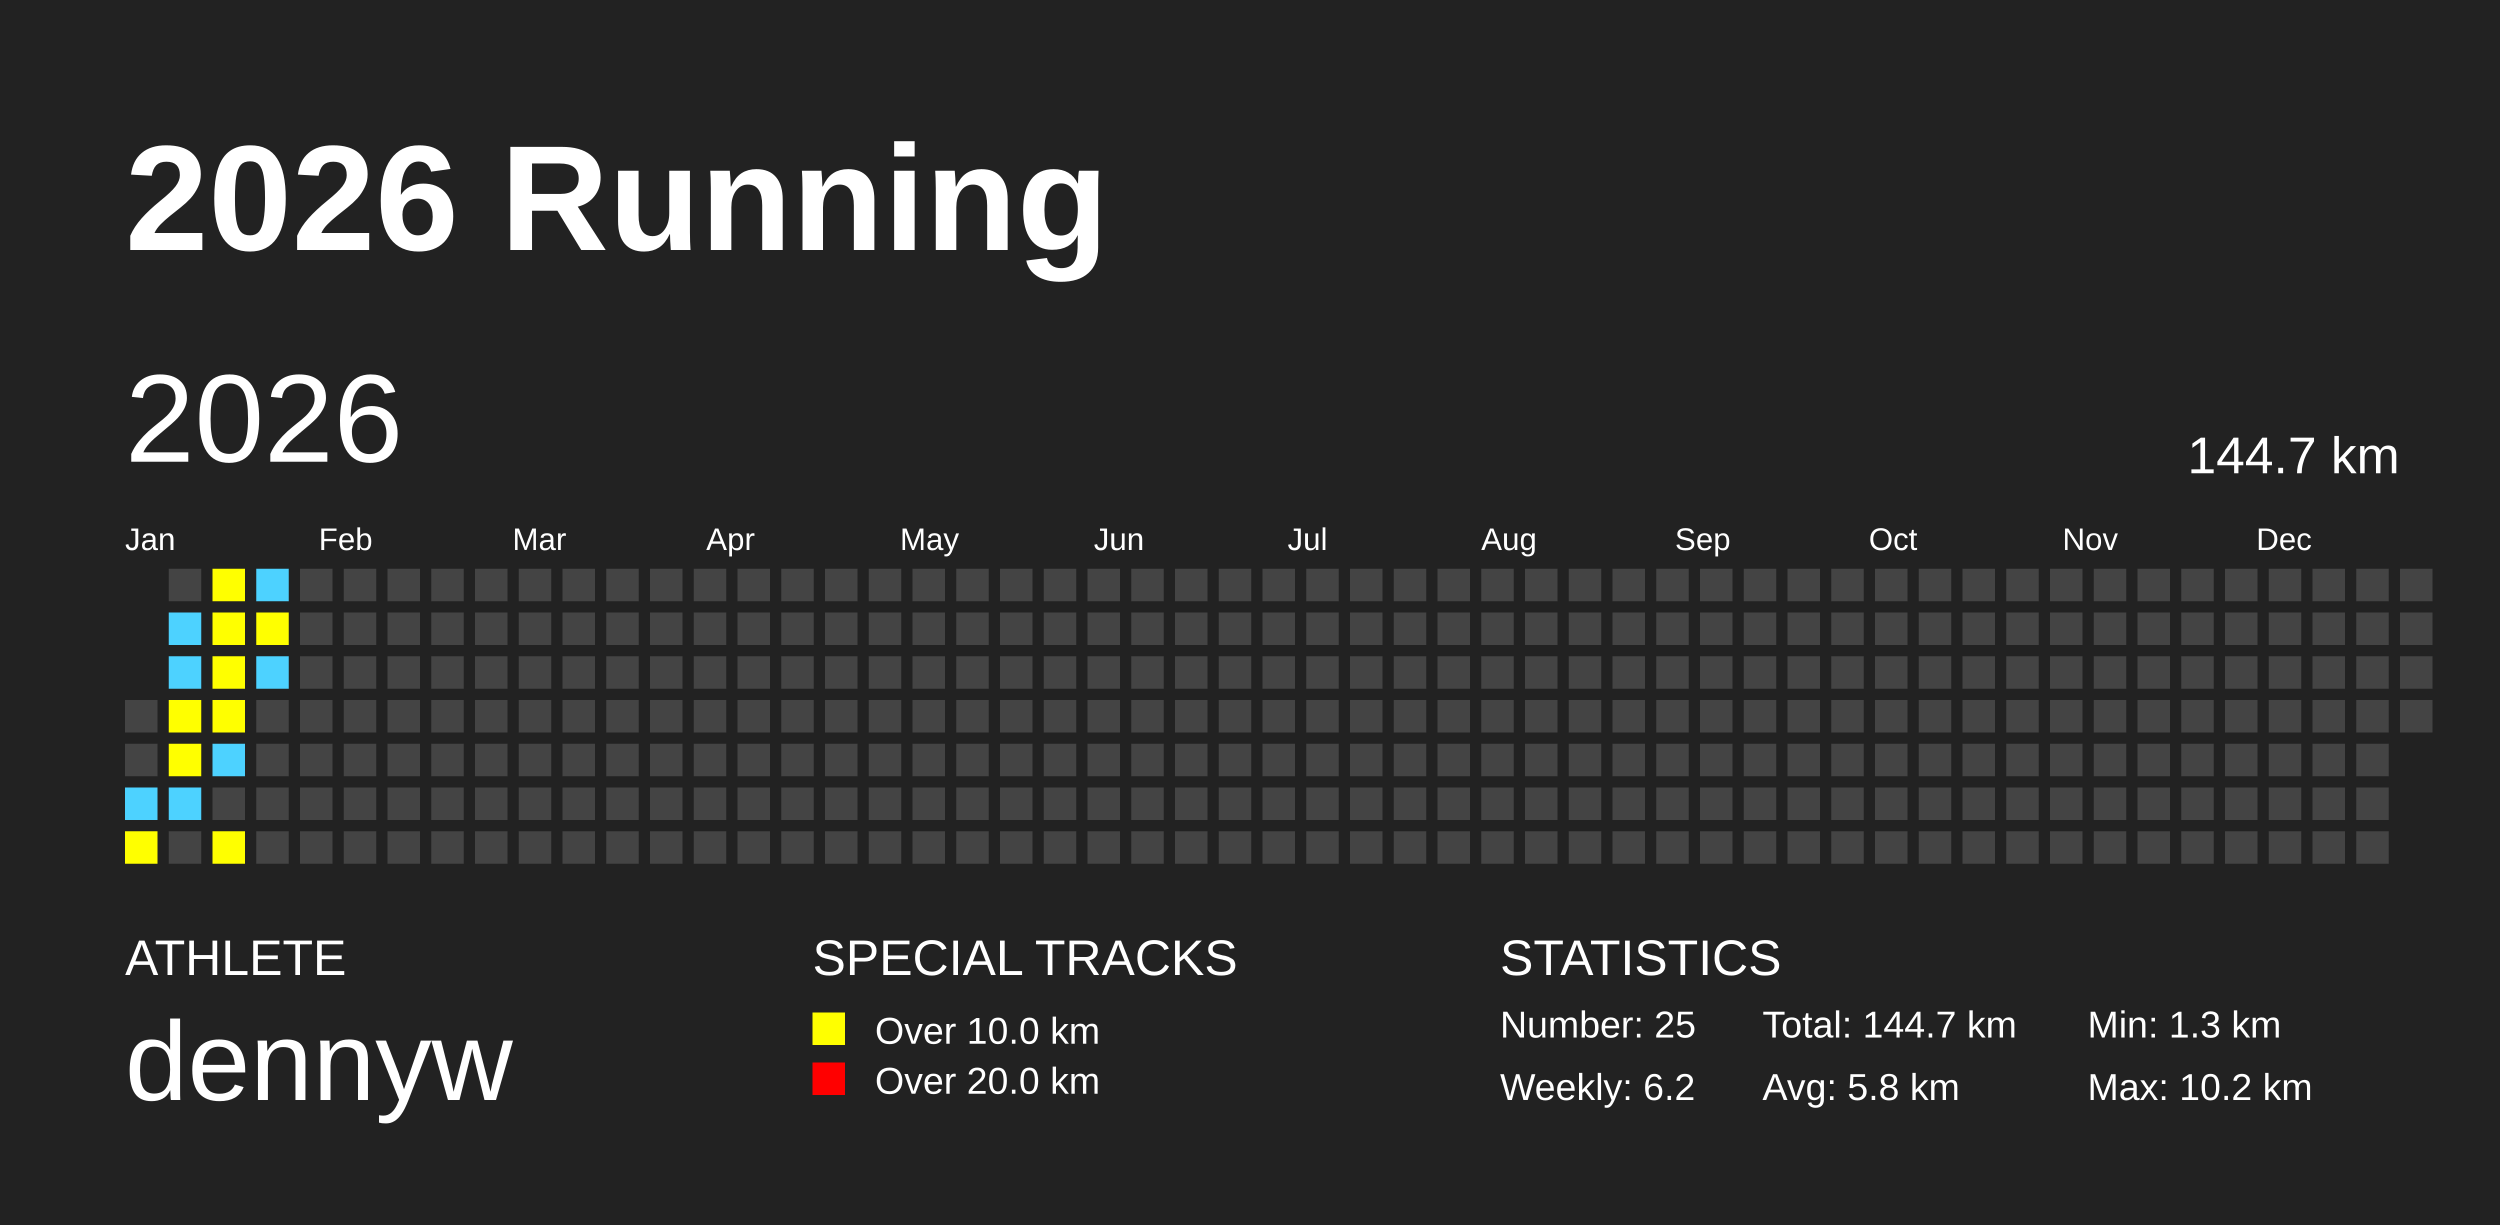
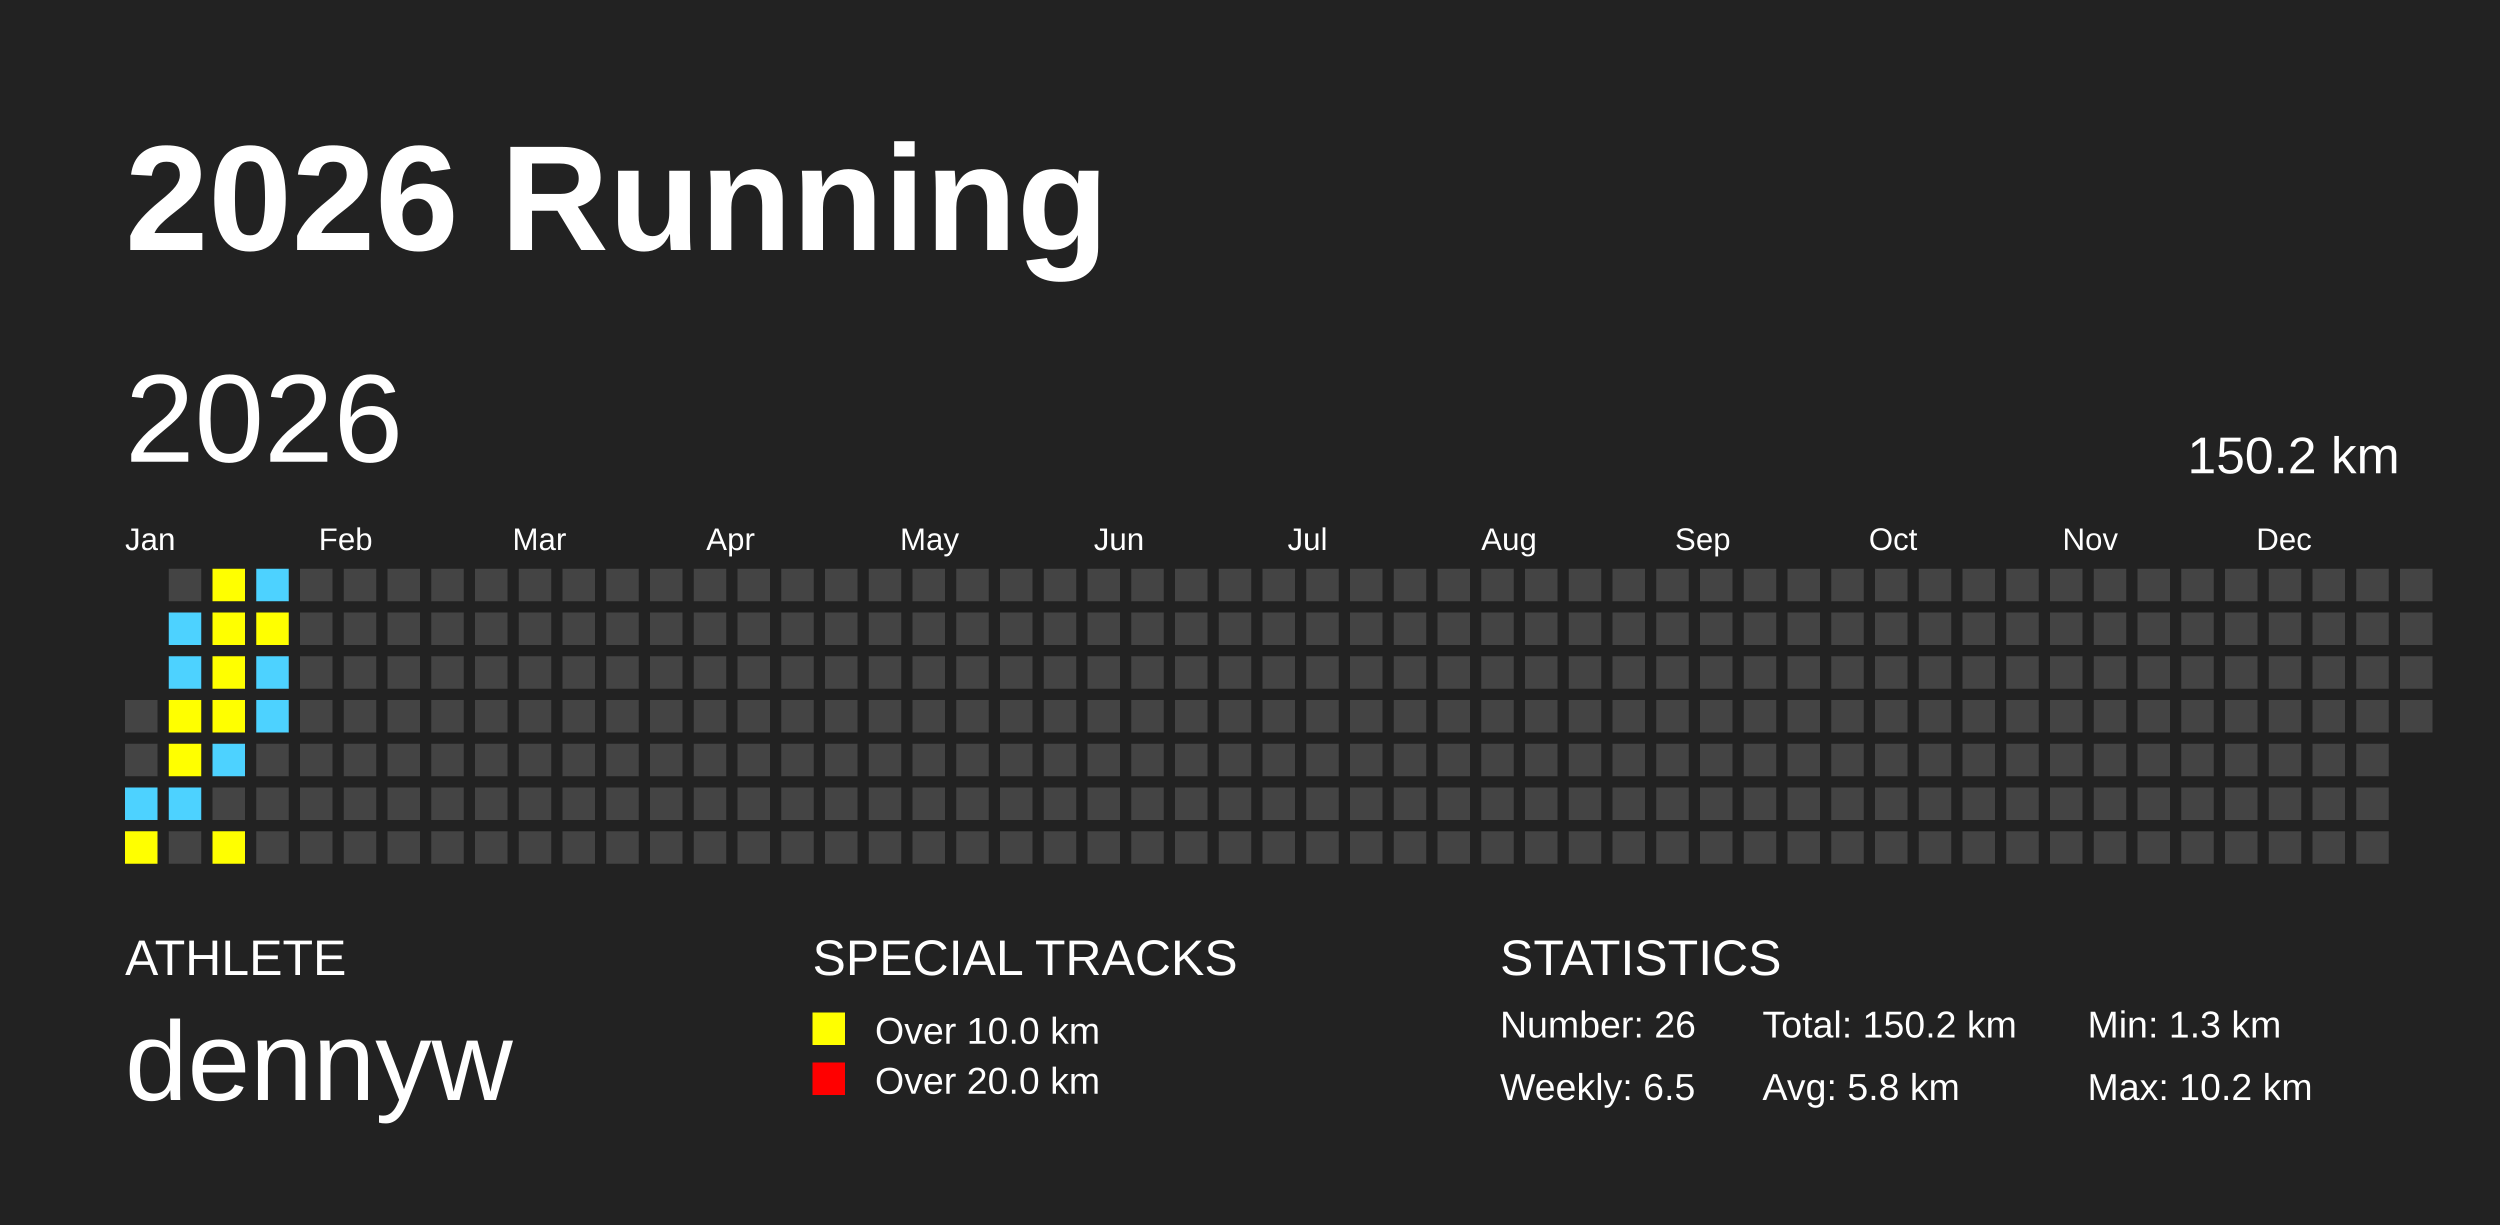
<svg xmlns="http://www.w3.org/2000/svg" baseProfile="full" height="98mm" version="1.1" viewBox="0,0,200,98" width="200mm">
  <defs />
  <rect fill="#222222" height="98" width="200" x="0" y="0" />
  <text fill="#FFFFFF" style="font-size:12px; font-family:Arial; font-weight:bold;" x="10" y="20">2026 Running</text>
  <text fill="#FFFFFF" style="font-size:4px; font-family:Arial" x="10" y="78">ATHLETE</text>
  <text fill="#FFFFFF" style="font-size:9px; font-family:Arial" x="10" y="88">dennyw</text>
  <text fill="#FFFFFF" style="font-size:4px; font-family:Arial" x="65" y="78">SPECIAL TRACKS</text>
  <rect fill="yellow" height="2.6" width="2.6" x="65" y="81" />
  <text fill="#FFFFFF" style="font-size:3px; font-family:Arial" x="70" y="83.5">Over 10.0 km</text>
  <rect fill="red" height="2.6" width="2.6" x="65" y="85" />
  <text fill="#FFFFFF" style="font-size:3px; font-family:Arial" x="70" y="87.5">Over 20.0 km</text>
  <text fill="#FFFFFF" style="font-size:4px; font-family:Arial" x="120" y="78">STATISTICS</text>
-   <text fill="#FFFFFF" style="font-size:3px; font-family:Arial" x="120" y="83">Number: 25</text>
-   <text fill="#FFFFFF" style="font-size:3px; font-family:Arial" x="120" y="88">Weekly: 6.2</text>
-   <text fill="#FFFFFF" style="font-size:3px; font-family:Arial" x="141" y="83">Total: 144.7 km</text>
+   <text fill="#FFFFFF" style="font-size:3px; font-family:Arial" x="120" y="83">Number: 26</text>
+   <text fill="#FFFFFF" style="font-size:3px; font-family:Arial" x="120" y="88">Weekly: 6.5</text>
+   <text fill="#FFFFFF" style="font-size:3px; font-family:Arial" x="141" y="83">Total: 150.2 km</text>
  <text fill="#FFFFFF" style="font-size:3px; font-family:Arial" x="141" y="88">Avg: 5.8 km</text>
  <text fill="#FFFFFF" style="font-size:3px; font-family:Arial" x="167" y="83">Min: 1.3 km</text>
  <text fill="#FFFFFF" style="font-size:3px; font-family:Arial" x="167" y="88">Max: 10.2 km</text>
  <text dominant-baseline="hanging" fill="#FFFFFF" style="font-size:10.0px; font-family:Arial;" x="10" y="30">2026</text>
-   <text dominant-baseline="hanging" fill="#FFFFFF" style="font-size:4.125px; font-family:Arial;" x="175" y="35">144.7 km</text>
+   <text dominant-baseline="hanging" fill="#FFFFFF" style="font-size:4.125px; font-family:Arial;" x="175" y="35">150.2 km</text>
  <text fill="#FFFFFF" style="font-size:2.5px; font-family:Arial" x="10.0" y="44">Jan</text>
  <text fill="#FFFFFF" style="font-size:2.5px; font-family:Arial" x="25.5" y="44">Feb</text>
  <text fill="#FFFFFF" style="font-size:2.5px; font-family:Arial" x="41.0" y="44">Mar</text>
  <text fill="#FFFFFF" style="font-size:2.5px; font-family:Arial" x="56.5" y="44">Apr</text>
  <text fill="#FFFFFF" style="font-size:2.5px; font-family:Arial" x="72.0" y="44">May</text>
  <text fill="#FFFFFF" style="font-size:2.5px; font-family:Arial" x="87.5" y="44">Jun</text>
  <text fill="#FFFFFF" style="font-size:2.5px; font-family:Arial" x="103.0" y="44">Jul</text>
  <text fill="#FFFFFF" style="font-size:2.5px; font-family:Arial" x="118.5" y="44">Aug</text>
  <text fill="#FFFFFF" style="font-size:2.5px; font-family:Arial" x="134.0" y="44">Sep</text>
  <text fill="#FFFFFF" style="font-size:2.5px; font-family:Arial" x="149.5" y="44">Oct</text>
  <text fill="#FFFFFF" style="font-size:2.5px; font-family:Arial" x="165.0" y="44">Nov</text>
  <text fill="#FFFFFF" style="font-size:2.5px; font-family:Arial" x="180.5" y="44">Dec</text>
  <rect fill="#444444" height="2.6" width="2.6" x="10.0" y="56.0" />
  <rect fill="#444444" height="2.6" width="2.6" x="10.0" y="59.5" />
  <rect fill="#4DD2FF" height="2.6" width="2.6" x="10.0" y="63.0" />
  <rect fill="yellow" height="2.6" width="2.6" x="10.0" y="66.5" />
  <rect fill="#444444" height="2.6" width="2.6" x="13.5" y="45.5" />
  <rect fill="#4DD2FF" height="2.6" width="2.6" x="13.5" y="49.0" />
  <rect fill="#4DD2FF" height="2.6" width="2.6" x="13.5" y="52.5" />
  <rect fill="yellow" height="2.6" width="2.6" x="13.5" y="56.0" />
  <rect fill="yellow" height="2.6" width="2.6" x="13.5" y="59.5" />
  <rect fill="#4DD2FF" height="2.6" width="2.6" x="13.5" y="63.0" />
  <rect fill="#444444" height="2.6" width="2.6" x="13.5" y="66.5" />
  <rect fill="yellow" height="2.6" width="2.6" x="17.0" y="45.5" />
  <rect fill="yellow" height="2.6" width="2.6" x="17.0" y="49.0" />
  <rect fill="yellow" height="2.6" width="2.6" x="17.0" y="52.5" />
  <rect fill="yellow" height="2.6" width="2.6" x="17.0" y="56.0" />
  <rect fill="#4DD2FF" height="2.6" width="2.6" x="17.0" y="59.5" />
  <rect fill="#444444" height="2.6" width="2.6" x="17.0" y="63.0" />
  <rect fill="yellow" height="2.6" width="2.6" x="17.0" y="66.5" />
  <rect fill="#4DD2FF" height="2.6" width="2.6" x="20.5" y="45.5" />
  <rect fill="yellow" height="2.6" width="2.6" x="20.5" y="49.0" />
  <rect fill="#4DD2FF" height="2.6" width="2.6" x="20.5" y="52.5" />
-   <rect fill="#444444" height="2.6" width="2.6" x="20.5" y="56.0" />
+   <rect fill="#4DD2FF" height="2.6" width="2.6" x="20.5" y="56.0" />
  <rect fill="#444444" height="2.6" width="2.6" x="20.5" y="59.5" />
  <rect fill="#444444" height="2.6" width="2.6" x="20.5" y="63.0" />
  <rect fill="#444444" height="2.6" width="2.6" x="20.5" y="66.5" />
  <rect fill="#444444" height="2.6" width="2.6" x="24.0" y="45.5" />
  <rect fill="#444444" height="2.6" width="2.6" x="24.0" y="49.0" />
  <rect fill="#444444" height="2.6" width="2.6" x="24.0" y="52.5" />
  <rect fill="#444444" height="2.6" width="2.6" x="24.0" y="56.0" />
  <rect fill="#444444" height="2.6" width="2.6" x="24.0" y="59.5" />
  <rect fill="#444444" height="2.6" width="2.6" x="24.0" y="63.0" />
  <rect fill="#444444" height="2.6" width="2.6" x="24.0" y="66.5" />
  <rect fill="#444444" height="2.6" width="2.6" x="27.5" y="45.5" />
  <rect fill="#444444" height="2.6" width="2.6" x="27.5" y="49.0" />
  <rect fill="#444444" height="2.6" width="2.6" x="27.5" y="52.5" />
  <rect fill="#444444" height="2.6" width="2.6" x="27.5" y="56.0" />
  <rect fill="#444444" height="2.6" width="2.6" x="27.5" y="59.5" />
  <rect fill="#444444" height="2.6" width="2.6" x="27.5" y="63.0" />
  <rect fill="#444444" height="2.6" width="2.6" x="27.5" y="66.5" />
  <rect fill="#444444" height="2.6" width="2.6" x="31.0" y="45.5" />
  <rect fill="#444444" height="2.6" width="2.6" x="31.0" y="49.0" />
  <rect fill="#444444" height="2.6" width="2.6" x="31.0" y="52.5" />
  <rect fill="#444444" height="2.6" width="2.6" x="31.0" y="56.0" />
  <rect fill="#444444" height="2.6" width="2.6" x="31.0" y="59.5" />
  <rect fill="#444444" height="2.6" width="2.6" x="31.0" y="63.0" />
  <rect fill="#444444" height="2.6" width="2.6" x="31.0" y="66.5" />
  <rect fill="#444444" height="2.6" width="2.6" x="34.5" y="45.5" />
  <rect fill="#444444" height="2.6" width="2.6" x="34.5" y="49.0" />
  <rect fill="#444444" height="2.6" width="2.6" x="34.5" y="52.5" />
  <rect fill="#444444" height="2.6" width="2.6" x="34.5" y="56.0" />
  <rect fill="#444444" height="2.6" width="2.6" x="34.5" y="59.5" />
  <rect fill="#444444" height="2.6" width="2.6" x="34.5" y="63.0" />
  <rect fill="#444444" height="2.6" width="2.6" x="34.5" y="66.5" />
  <rect fill="#444444" height="2.6" width="2.6" x="38.0" y="45.5" />
  <rect fill="#444444" height="2.6" width="2.6" x="38.0" y="49.0" />
  <rect fill="#444444" height="2.6" width="2.6" x="38.0" y="52.5" />
  <rect fill="#444444" height="2.6" width="2.6" x="38.0" y="56.0" />
  <rect fill="#444444" height="2.6" width="2.6" x="38.0" y="59.5" />
  <rect fill="#444444" height="2.6" width="2.6" x="38.0" y="63.0" />
  <rect fill="#444444" height="2.6" width="2.6" x="38.0" y="66.5" />
  <rect fill="#444444" height="2.6" width="2.6" x="41.5" y="45.5" />
  <rect fill="#444444" height="2.6" width="2.6" x="41.5" y="49.0" />
  <rect fill="#444444" height="2.6" width="2.6" x="41.5" y="52.5" />
  <rect fill="#444444" height="2.6" width="2.6" x="41.5" y="56.0" />
  <rect fill="#444444" height="2.6" width="2.6" x="41.5" y="59.5" />
  <rect fill="#444444" height="2.6" width="2.6" x="41.5" y="63.0" />
  <rect fill="#444444" height="2.6" width="2.6" x="41.5" y="66.5" />
  <rect fill="#444444" height="2.6" width="2.6" x="45.0" y="45.5" />
  <rect fill="#444444" height="2.6" width="2.6" x="45.0" y="49.0" />
  <rect fill="#444444" height="2.6" width="2.6" x="45.0" y="52.5" />
  <rect fill="#444444" height="2.6" width="2.6" x="45.0" y="56.0" />
  <rect fill="#444444" height="2.6" width="2.6" x="45.0" y="59.5" />
  <rect fill="#444444" height="2.6" width="2.6" x="45.0" y="63.0" />
  <rect fill="#444444" height="2.6" width="2.6" x="45.0" y="66.5" />
  <rect fill="#444444" height="2.6" width="2.6" x="48.5" y="45.5" />
  <rect fill="#444444" height="2.6" width="2.6" x="48.5" y="49.0" />
  <rect fill="#444444" height="2.6" width="2.6" x="48.5" y="52.5" />
  <rect fill="#444444" height="2.6" width="2.6" x="48.5" y="56.0" />
  <rect fill="#444444" height="2.6" width="2.6" x="48.5" y="59.5" />
  <rect fill="#444444" height="2.6" width="2.6" x="48.5" y="63.0" />
  <rect fill="#444444" height="2.6" width="2.6" x="48.5" y="66.5" />
  <rect fill="#444444" height="2.6" width="2.6" x="52.0" y="45.5" />
  <rect fill="#444444" height="2.6" width="2.6" x="52.0" y="49.0" />
  <rect fill="#444444" height="2.6" width="2.6" x="52.0" y="52.5" />
  <rect fill="#444444" height="2.6" width="2.6" x="52.0" y="56.0" />
  <rect fill="#444444" height="2.6" width="2.6" x="52.0" y="59.5" />
  <rect fill="#444444" height="2.6" width="2.6" x="52.0" y="63.0" />
  <rect fill="#444444" height="2.6" width="2.6" x="52.0" y="66.5" />
  <rect fill="#444444" height="2.6" width="2.6" x="55.5" y="45.5" />
  <rect fill="#444444" height="2.6" width="2.6" x="55.5" y="49.0" />
  <rect fill="#444444" height="2.6" width="2.6" x="55.5" y="52.5" />
  <rect fill="#444444" height="2.6" width="2.6" x="55.5" y="56.0" />
  <rect fill="#444444" height="2.6" width="2.6" x="55.5" y="59.5" />
  <rect fill="#444444" height="2.6" width="2.6" x="55.5" y="63.0" />
  <rect fill="#444444" height="2.6" width="2.6" x="55.5" y="66.5" />
  <rect fill="#444444" height="2.6" width="2.6" x="59.0" y="45.5" />
  <rect fill="#444444" height="2.6" width="2.6" x="59.0" y="49.0" />
  <rect fill="#444444" height="2.6" width="2.6" x="59.0" y="52.5" />
  <rect fill="#444444" height="2.6" width="2.6" x="59.0" y="56.0" />
  <rect fill="#444444" height="2.6" width="2.6" x="59.0" y="59.5" />
  <rect fill="#444444" height="2.6" width="2.6" x="59.0" y="63.0" />
  <rect fill="#444444" height="2.6" width="2.6" x="59.0" y="66.5" />
  <rect fill="#444444" height="2.6" width="2.6" x="62.5" y="45.5" />
  <rect fill="#444444" height="2.6" width="2.6" x="62.5" y="49.0" />
  <rect fill="#444444" height="2.6" width="2.6" x="62.5" y="52.5" />
  <rect fill="#444444" height="2.6" width="2.6" x="62.5" y="56.0" />
  <rect fill="#444444" height="2.6" width="2.6" x="62.5" y="59.5" />
  <rect fill="#444444" height="2.6" width="2.6" x="62.5" y="63.0" />
  <rect fill="#444444" height="2.6" width="2.6" x="62.5" y="66.5" />
  <rect fill="#444444" height="2.6" width="2.6" x="66.0" y="45.5" />
  <rect fill="#444444" height="2.6" width="2.6" x="66.0" y="49.0" />
  <rect fill="#444444" height="2.6" width="2.6" x="66.0" y="52.5" />
  <rect fill="#444444" height="2.6" width="2.6" x="66.0" y="56.0" />
  <rect fill="#444444" height="2.6" width="2.6" x="66.0" y="59.5" />
  <rect fill="#444444" height="2.6" width="2.6" x="66.0" y="63.0" />
  <rect fill="#444444" height="2.6" width="2.6" x="66.0" y="66.5" />
  <rect fill="#444444" height="2.6" width="2.6" x="69.5" y="45.5" />
  <rect fill="#444444" height="2.6" width="2.6" x="69.5" y="49.0" />
  <rect fill="#444444" height="2.6" width="2.6" x="69.5" y="52.5" />
  <rect fill="#444444" height="2.6" width="2.6" x="69.5" y="56.0" />
  <rect fill="#444444" height="2.6" width="2.6" x="69.5" y="59.5" />
  <rect fill="#444444" height="2.6" width="2.6" x="69.5" y="63.0" />
  <rect fill="#444444" height="2.6" width="2.6" x="69.5" y="66.5" />
  <rect fill="#444444" height="2.6" width="2.6" x="73.0" y="45.5" />
  <rect fill="#444444" height="2.6" width="2.6" x="73.0" y="49.0" />
  <rect fill="#444444" height="2.6" width="2.6" x="73.0" y="52.5" />
  <rect fill="#444444" height="2.6" width="2.6" x="73.0" y="56.0" />
  <rect fill="#444444" height="2.6" width="2.6" x="73.0" y="59.5" />
  <rect fill="#444444" height="2.6" width="2.6" x="73.0" y="63.0" />
  <rect fill="#444444" height="2.6" width="2.6" x="73.0" y="66.5" />
  <rect fill="#444444" height="2.6" width="2.6" x="76.5" y="45.5" />
  <rect fill="#444444" height="2.6" width="2.6" x="76.5" y="49.0" />
  <rect fill="#444444" height="2.6" width="2.6" x="76.5" y="52.5" />
  <rect fill="#444444" height="2.6" width="2.6" x="76.5" y="56.0" />
  <rect fill="#444444" height="2.6" width="2.6" x="76.5" y="59.5" />
  <rect fill="#444444" height="2.6" width="2.6" x="76.5" y="63.0" />
  <rect fill="#444444" height="2.6" width="2.6" x="76.5" y="66.5" />
  <rect fill="#444444" height="2.6" width="2.6" x="80.0" y="45.5" />
  <rect fill="#444444" height="2.6" width="2.6" x="80.0" y="49.0" />
  <rect fill="#444444" height="2.6" width="2.6" x="80.0" y="52.5" />
  <rect fill="#444444" height="2.6" width="2.6" x="80.0" y="56.0" />
  <rect fill="#444444" height="2.6" width="2.6" x="80.0" y="59.5" />
  <rect fill="#444444" height="2.6" width="2.6" x="80.0" y="63.0" />
  <rect fill="#444444" height="2.6" width="2.6" x="80.0" y="66.5" />
  <rect fill="#444444" height="2.6" width="2.6" x="83.5" y="45.5" />
  <rect fill="#444444" height="2.6" width="2.6" x="83.5" y="49.0" />
  <rect fill="#444444" height="2.6" width="2.6" x="83.5" y="52.5" />
  <rect fill="#444444" height="2.6" width="2.6" x="83.5" y="56.0" />
  <rect fill="#444444" height="2.6" width="2.6" x="83.5" y="59.5" />
  <rect fill="#444444" height="2.6" width="2.6" x="83.5" y="63.0" />
  <rect fill="#444444" height="2.6" width="2.6" x="83.5" y="66.5" />
  <rect fill="#444444" height="2.6" width="2.6" x="87.0" y="45.5" />
  <rect fill="#444444" height="2.6" width="2.6" x="87.0" y="49.0" />
  <rect fill="#444444" height="2.6" width="2.6" x="87.0" y="52.5" />
  <rect fill="#444444" height="2.6" width="2.6" x="87.0" y="56.0" />
  <rect fill="#444444" height="2.6" width="2.6" x="87.0" y="59.5" />
  <rect fill="#444444" height="2.6" width="2.6" x="87.0" y="63.0" />
  <rect fill="#444444" height="2.6" width="2.6" x="87.0" y="66.5" />
  <rect fill="#444444" height="2.6" width="2.6" x="90.5" y="45.5" />
  <rect fill="#444444" height="2.6" width="2.6" x="90.5" y="49.0" />
  <rect fill="#444444" height="2.6" width="2.6" x="90.5" y="52.5" />
  <rect fill="#444444" height="2.6" width="2.6" x="90.5" y="56.0" />
  <rect fill="#444444" height="2.6" width="2.6" x="90.5" y="59.5" />
  <rect fill="#444444" height="2.6" width="2.6" x="90.5" y="63.0" />
  <rect fill="#444444" height="2.6" width="2.6" x="90.5" y="66.5" />
  <rect fill="#444444" height="2.6" width="2.6" x="94.0" y="45.5" />
  <rect fill="#444444" height="2.6" width="2.6" x="94.0" y="49.0" />
  <rect fill="#444444" height="2.6" width="2.6" x="94.0" y="52.5" />
  <rect fill="#444444" height="2.6" width="2.6" x="94.0" y="56.0" />
  <rect fill="#444444" height="2.6" width="2.6" x="94.0" y="59.5" />
  <rect fill="#444444" height="2.6" width="2.6" x="94.0" y="63.0" />
  <rect fill="#444444" height="2.6" width="2.6" x="94.0" y="66.5" />
  <rect fill="#444444" height="2.6" width="2.6" x="97.5" y="45.5" />
  <rect fill="#444444" height="2.6" width="2.6" x="97.5" y="49.0" />
  <rect fill="#444444" height="2.6" width="2.6" x="97.5" y="52.5" />
  <rect fill="#444444" height="2.6" width="2.6" x="97.5" y="56.0" />
  <rect fill="#444444" height="2.6" width="2.6" x="97.5" y="59.5" />
  <rect fill="#444444" height="2.6" width="2.6" x="97.5" y="63.0" />
  <rect fill="#444444" height="2.6" width="2.6" x="97.5" y="66.5" />
  <rect fill="#444444" height="2.6" width="2.6" x="101.0" y="45.5" />
  <rect fill="#444444" height="2.6" width="2.6" x="101.0" y="49.0" />
  <rect fill="#444444" height="2.6" width="2.6" x="101.0" y="52.5" />
  <rect fill="#444444" height="2.6" width="2.6" x="101.0" y="56.0" />
  <rect fill="#444444" height="2.6" width="2.6" x="101.0" y="59.5" />
  <rect fill="#444444" height="2.6" width="2.6" x="101.0" y="63.0" />
  <rect fill="#444444" height="2.6" width="2.6" x="101.0" y="66.5" />
  <rect fill="#444444" height="2.6" width="2.6" x="104.5" y="45.5" />
  <rect fill="#444444" height="2.6" width="2.6" x="104.5" y="49.0" />
  <rect fill="#444444" height="2.6" width="2.6" x="104.5" y="52.5" />
  <rect fill="#444444" height="2.6" width="2.6" x="104.5" y="56.0" />
  <rect fill="#444444" height="2.6" width="2.6" x="104.5" y="59.5" />
  <rect fill="#444444" height="2.6" width="2.6" x="104.5" y="63.0" />
  <rect fill="#444444" height="2.6" width="2.6" x="104.5" y="66.5" />
  <rect fill="#444444" height="2.6" width="2.6" x="108.0" y="45.5" />
  <rect fill="#444444" height="2.6" width="2.6" x="108.0" y="49.0" />
  <rect fill="#444444" height="2.6" width="2.6" x="108.0" y="52.5" />
  <rect fill="#444444" height="2.6" width="2.6" x="108.0" y="56.0" />
  <rect fill="#444444" height="2.6" width="2.6" x="108.0" y="59.5" />
  <rect fill="#444444" height="2.6" width="2.6" x="108.0" y="63.0" />
  <rect fill="#444444" height="2.6" width="2.6" x="108.0" y="66.5" />
  <rect fill="#444444" height="2.6" width="2.6" x="111.5" y="45.5" />
  <rect fill="#444444" height="2.6" width="2.6" x="111.5" y="49.0" />
  <rect fill="#444444" height="2.6" width="2.6" x="111.5" y="52.5" />
  <rect fill="#444444" height="2.6" width="2.6" x="111.5" y="56.0" />
  <rect fill="#444444" height="2.6" width="2.6" x="111.5" y="59.5" />
  <rect fill="#444444" height="2.6" width="2.6" x="111.5" y="63.0" />
  <rect fill="#444444" height="2.6" width="2.6" x="111.5" y="66.5" />
  <rect fill="#444444" height="2.6" width="2.6" x="115.0" y="45.5" />
  <rect fill="#444444" height="2.6" width="2.6" x="115.0" y="49.0" />
  <rect fill="#444444" height="2.6" width="2.6" x="115.0" y="52.5" />
  <rect fill="#444444" height="2.6" width="2.6" x="115.0" y="56.0" />
  <rect fill="#444444" height="2.6" width="2.6" x="115.0" y="59.5" />
  <rect fill="#444444" height="2.6" width="2.6" x="115.0" y="63.0" />
  <rect fill="#444444" height="2.6" width="2.6" x="115.0" y="66.5" />
  <rect fill="#444444" height="2.6" width="2.6" x="118.5" y="45.5" />
  <rect fill="#444444" height="2.6" width="2.6" x="118.5" y="49.0" />
  <rect fill="#444444" height="2.6" width="2.6" x="118.5" y="52.5" />
  <rect fill="#444444" height="2.6" width="2.6" x="118.5" y="56.0" />
  <rect fill="#444444" height="2.6" width="2.6" x="118.5" y="59.5" />
  <rect fill="#444444" height="2.6" width="2.6" x="118.5" y="63.0" />
  <rect fill="#444444" height="2.6" width="2.6" x="118.5" y="66.5" />
  <rect fill="#444444" height="2.6" width="2.6" x="122.0" y="45.5" />
  <rect fill="#444444" height="2.6" width="2.6" x="122.0" y="49.0" />
  <rect fill="#444444" height="2.6" width="2.6" x="122.0" y="52.5" />
  <rect fill="#444444" height="2.6" width="2.6" x="122.0" y="56.0" />
  <rect fill="#444444" height="2.6" width="2.6" x="122.0" y="59.5" />
  <rect fill="#444444" height="2.6" width="2.6" x="122.0" y="63.0" />
  <rect fill="#444444" height="2.6" width="2.6" x="122.0" y="66.5" />
  <rect fill="#444444" height="2.6" width="2.6" x="125.5" y="45.5" />
  <rect fill="#444444" height="2.6" width="2.6" x="125.5" y="49.0" />
  <rect fill="#444444" height="2.6" width="2.6" x="125.5" y="52.5" />
  <rect fill="#444444" height="2.6" width="2.6" x="125.5" y="56.0" />
  <rect fill="#444444" height="2.6" width="2.6" x="125.5" y="59.5" />
  <rect fill="#444444" height="2.6" width="2.6" x="125.5" y="63.0" />
  <rect fill="#444444" height="2.6" width="2.6" x="125.5" y="66.5" />
  <rect fill="#444444" height="2.6" width="2.6" x="129.0" y="45.5" />
  <rect fill="#444444" height="2.6" width="2.6" x="129.0" y="49.0" />
  <rect fill="#444444" height="2.6" width="2.6" x="129.0" y="52.5" />
  <rect fill="#444444" height="2.6" width="2.6" x="129.0" y="56.0" />
  <rect fill="#444444" height="2.6" width="2.6" x="129.0" y="59.5" />
  <rect fill="#444444" height="2.6" width="2.6" x="129.0" y="63.0" />
  <rect fill="#444444" height="2.6" width="2.6" x="129.0" y="66.5" />
  <rect fill="#444444" height="2.6" width="2.6" x="132.5" y="45.5" />
  <rect fill="#444444" height="2.6" width="2.6" x="132.5" y="49.0" />
  <rect fill="#444444" height="2.6" width="2.6" x="132.5" y="52.5" />
  <rect fill="#444444" height="2.6" width="2.6" x="132.5" y="56.0" />
  <rect fill="#444444" height="2.6" width="2.6" x="132.5" y="59.5" />
  <rect fill="#444444" height="2.6" width="2.6" x="132.5" y="63.0" />
  <rect fill="#444444" height="2.6" width="2.6" x="132.5" y="66.5" />
  <rect fill="#444444" height="2.6" width="2.6" x="136.0" y="45.5" />
  <rect fill="#444444" height="2.6" width="2.6" x="136.0" y="49.0" />
  <rect fill="#444444" height="2.6" width="2.6" x="136.0" y="52.5" />
  <rect fill="#444444" height="2.6" width="2.6" x="136.0" y="56.0" />
  <rect fill="#444444" height="2.6" width="2.6" x="136.0" y="59.5" />
  <rect fill="#444444" height="2.6" width="2.6" x="136.0" y="63.0" />
  <rect fill="#444444" height="2.6" width="2.6" x="136.0" y="66.5" />
  <rect fill="#444444" height="2.6" width="2.6" x="139.5" y="45.5" />
  <rect fill="#444444" height="2.6" width="2.6" x="139.5" y="49.0" />
  <rect fill="#444444" height="2.6" width="2.6" x="139.5" y="52.5" />
  <rect fill="#444444" height="2.6" width="2.6" x="139.5" y="56.0" />
  <rect fill="#444444" height="2.6" width="2.6" x="139.5" y="59.5" />
  <rect fill="#444444" height="2.6" width="2.6" x="139.5" y="63.0" />
  <rect fill="#444444" height="2.6" width="2.6" x="139.5" y="66.5" />
  <rect fill="#444444" height="2.6" width="2.6" x="143.0" y="45.5" />
  <rect fill="#444444" height="2.6" width="2.6" x="143.0" y="49.0" />
  <rect fill="#444444" height="2.6" width="2.6" x="143.0" y="52.5" />
  <rect fill="#444444" height="2.6" width="2.6" x="143.0" y="56.0" />
  <rect fill="#444444" height="2.6" width="2.6" x="143.0" y="59.5" />
  <rect fill="#444444" height="2.6" width="2.6" x="143.0" y="63.0" />
  <rect fill="#444444" height="2.6" width="2.6" x="143.0" y="66.5" />
  <rect fill="#444444" height="2.6" width="2.6" x="146.5" y="45.5" />
  <rect fill="#444444" height="2.6" width="2.6" x="146.5" y="49.0" />
  <rect fill="#444444" height="2.6" width="2.6" x="146.5" y="52.5" />
  <rect fill="#444444" height="2.6" width="2.6" x="146.5" y="56.0" />
  <rect fill="#444444" height="2.6" width="2.6" x="146.5" y="59.5" />
  <rect fill="#444444" height="2.6" width="2.6" x="146.5" y="63.0" />
  <rect fill="#444444" height="2.6" width="2.6" x="146.5" y="66.5" />
  <rect fill="#444444" height="2.6" width="2.6" x="150.0" y="45.5" />
  <rect fill="#444444" height="2.6" width="2.6" x="150.0" y="49.0" />
  <rect fill="#444444" height="2.6" width="2.6" x="150.0" y="52.5" />
  <rect fill="#444444" height="2.6" width="2.6" x="150.0" y="56.0" />
  <rect fill="#444444" height="2.6" width="2.6" x="150.0" y="59.5" />
  <rect fill="#444444" height="2.6" width="2.6" x="150.0" y="63.0" />
  <rect fill="#444444" height="2.6" width="2.6" x="150.0" y="66.5" />
  <rect fill="#444444" height="2.6" width="2.6" x="153.5" y="45.5" />
  <rect fill="#444444" height="2.6" width="2.6" x="153.5" y="49.0" />
  <rect fill="#444444" height="2.6" width="2.6" x="153.5" y="52.5" />
  <rect fill="#444444" height="2.6" width="2.6" x="153.5" y="56.0" />
  <rect fill="#444444" height="2.6" width="2.6" x="153.5" y="59.5" />
  <rect fill="#444444" height="2.6" width="2.6" x="153.5" y="63.0" />
  <rect fill="#444444" height="2.6" width="2.6" x="153.5" y="66.5" />
  <rect fill="#444444" height="2.6" width="2.6" x="157.0" y="45.5" />
  <rect fill="#444444" height="2.6" width="2.6" x="157.0" y="49.0" />
  <rect fill="#444444" height="2.6" width="2.6" x="157.0" y="52.5" />
  <rect fill="#444444" height="2.6" width="2.6" x="157.0" y="56.0" />
  <rect fill="#444444" height="2.6" width="2.6" x="157.0" y="59.5" />
  <rect fill="#444444" height="2.6" width="2.6" x="157.0" y="63.0" />
  <rect fill="#444444" height="2.6" width="2.6" x="157.0" y="66.5" />
  <rect fill="#444444" height="2.6" width="2.6" x="160.5" y="45.5" />
  <rect fill="#444444" height="2.6" width="2.6" x="160.5" y="49.0" />
  <rect fill="#444444" height="2.6" width="2.6" x="160.5" y="52.5" />
  <rect fill="#444444" height="2.6" width="2.6" x="160.5" y="56.0" />
  <rect fill="#444444" height="2.6" width="2.6" x="160.5" y="59.5" />
  <rect fill="#444444" height="2.6" width="2.6" x="160.5" y="63.0" />
  <rect fill="#444444" height="2.6" width="2.6" x="160.5" y="66.5" />
  <rect fill="#444444" height="2.6" width="2.6" x="164.0" y="45.5" />
  <rect fill="#444444" height="2.6" width="2.6" x="164.0" y="49.0" />
  <rect fill="#444444" height="2.6" width="2.6" x="164.0" y="52.5" />
  <rect fill="#444444" height="2.6" width="2.6" x="164.0" y="56.0" />
  <rect fill="#444444" height="2.6" width="2.6" x="164.0" y="59.5" />
  <rect fill="#444444" height="2.6" width="2.6" x="164.0" y="63.0" />
  <rect fill="#444444" height="2.6" width="2.6" x="164.0" y="66.5" />
  <rect fill="#444444" height="2.6" width="2.6" x="167.5" y="45.5" />
  <rect fill="#444444" height="2.6" width="2.6" x="167.5" y="49.0" />
  <rect fill="#444444" height="2.6" width="2.6" x="167.5" y="52.5" />
  <rect fill="#444444" height="2.6" width="2.6" x="167.5" y="56.0" />
  <rect fill="#444444" height="2.6" width="2.6" x="167.5" y="59.5" />
  <rect fill="#444444" height="2.6" width="2.6" x="167.5" y="63.0" />
  <rect fill="#444444" height="2.6" width="2.6" x="167.5" y="66.5" />
  <rect fill="#444444" height="2.6" width="2.6" x="171.0" y="45.5" />
  <rect fill="#444444" height="2.6" width="2.6" x="171.0" y="49.0" />
  <rect fill="#444444" height="2.6" width="2.6" x="171.0" y="52.5" />
  <rect fill="#444444" height="2.6" width="2.6" x="171.0" y="56.0" />
  <rect fill="#444444" height="2.6" width="2.6" x="171.0" y="59.5" />
  <rect fill="#444444" height="2.6" width="2.6" x="171.0" y="63.0" />
  <rect fill="#444444" height="2.6" width="2.6" x="171.0" y="66.5" />
  <rect fill="#444444" height="2.6" width="2.6" x="174.5" y="45.5" />
  <rect fill="#444444" height="2.6" width="2.6" x="174.5" y="49.0" />
  <rect fill="#444444" height="2.6" width="2.6" x="174.5" y="52.5" />
  <rect fill="#444444" height="2.6" width="2.6" x="174.5" y="56.0" />
  <rect fill="#444444" height="2.6" width="2.6" x="174.5" y="59.5" />
  <rect fill="#444444" height="2.6" width="2.6" x="174.5" y="63.0" />
  <rect fill="#444444" height="2.6" width="2.6" x="174.5" y="66.5" />
  <rect fill="#444444" height="2.6" width="2.6" x="178.0" y="45.5" />
  <rect fill="#444444" height="2.6" width="2.6" x="178.0" y="49.0" />
  <rect fill="#444444" height="2.6" width="2.6" x="178.0" y="52.5" />
  <rect fill="#444444" height="2.6" width="2.6" x="178.0" y="56.0" />
  <rect fill="#444444" height="2.6" width="2.6" x="178.0" y="59.5" />
  <rect fill="#444444" height="2.6" width="2.6" x="178.0" y="63.0" />
  <rect fill="#444444" height="2.6" width="2.6" x="178.0" y="66.5" />
  <rect fill="#444444" height="2.6" width="2.6" x="181.5" y="45.5" />
  <rect fill="#444444" height="2.6" width="2.6" x="181.5" y="49.0" />
  <rect fill="#444444" height="2.6" width="2.6" x="181.5" y="52.5" />
  <rect fill="#444444" height="2.6" width="2.6" x="181.5" y="56.0" />
  <rect fill="#444444" height="2.6" width="2.6" x="181.5" y="59.5" />
  <rect fill="#444444" height="2.6" width="2.6" x="181.5" y="63.0" />
  <rect fill="#444444" height="2.6" width="2.6" x="181.5" y="66.5" />
  <rect fill="#444444" height="2.6" width="2.6" x="185.0" y="45.5" />
  <rect fill="#444444" height="2.6" width="2.6" x="185.0" y="49.0" />
  <rect fill="#444444" height="2.6" width="2.6" x="185.0" y="52.5" />
  <rect fill="#444444" height="2.6" width="2.6" x="185.0" y="56.0" />
  <rect fill="#444444" height="2.6" width="2.6" x="185.0" y="59.5" />
  <rect fill="#444444" height="2.6" width="2.6" x="185.0" y="63.0" />
  <rect fill="#444444" height="2.6" width="2.6" x="185.0" y="66.5" />
  <rect fill="#444444" height="2.6" width="2.6" x="188.5" y="45.5" />
  <rect fill="#444444" height="2.6" width="2.6" x="188.5" y="49.0" />
  <rect fill="#444444" height="2.6" width="2.6" x="188.5" y="52.5" />
  <rect fill="#444444" height="2.6" width="2.6" x="188.5" y="56.0" />
  <rect fill="#444444" height="2.6" width="2.6" x="188.5" y="59.5" />
  <rect fill="#444444" height="2.6" width="2.6" x="188.5" y="63.0" />
  <rect fill="#444444" height="2.6" width="2.6" x="188.5" y="66.5" />
  <rect fill="#444444" height="2.6" width="2.6" x="192.0" y="45.5" />
  <rect fill="#444444" height="2.6" width="2.6" x="192.0" y="49.0" />
  <rect fill="#444444" height="2.6" width="2.6" x="192.0" y="52.5" />
  <rect fill="#444444" height="2.6" width="2.6" x="192.0" y="56.0" />
</svg>
